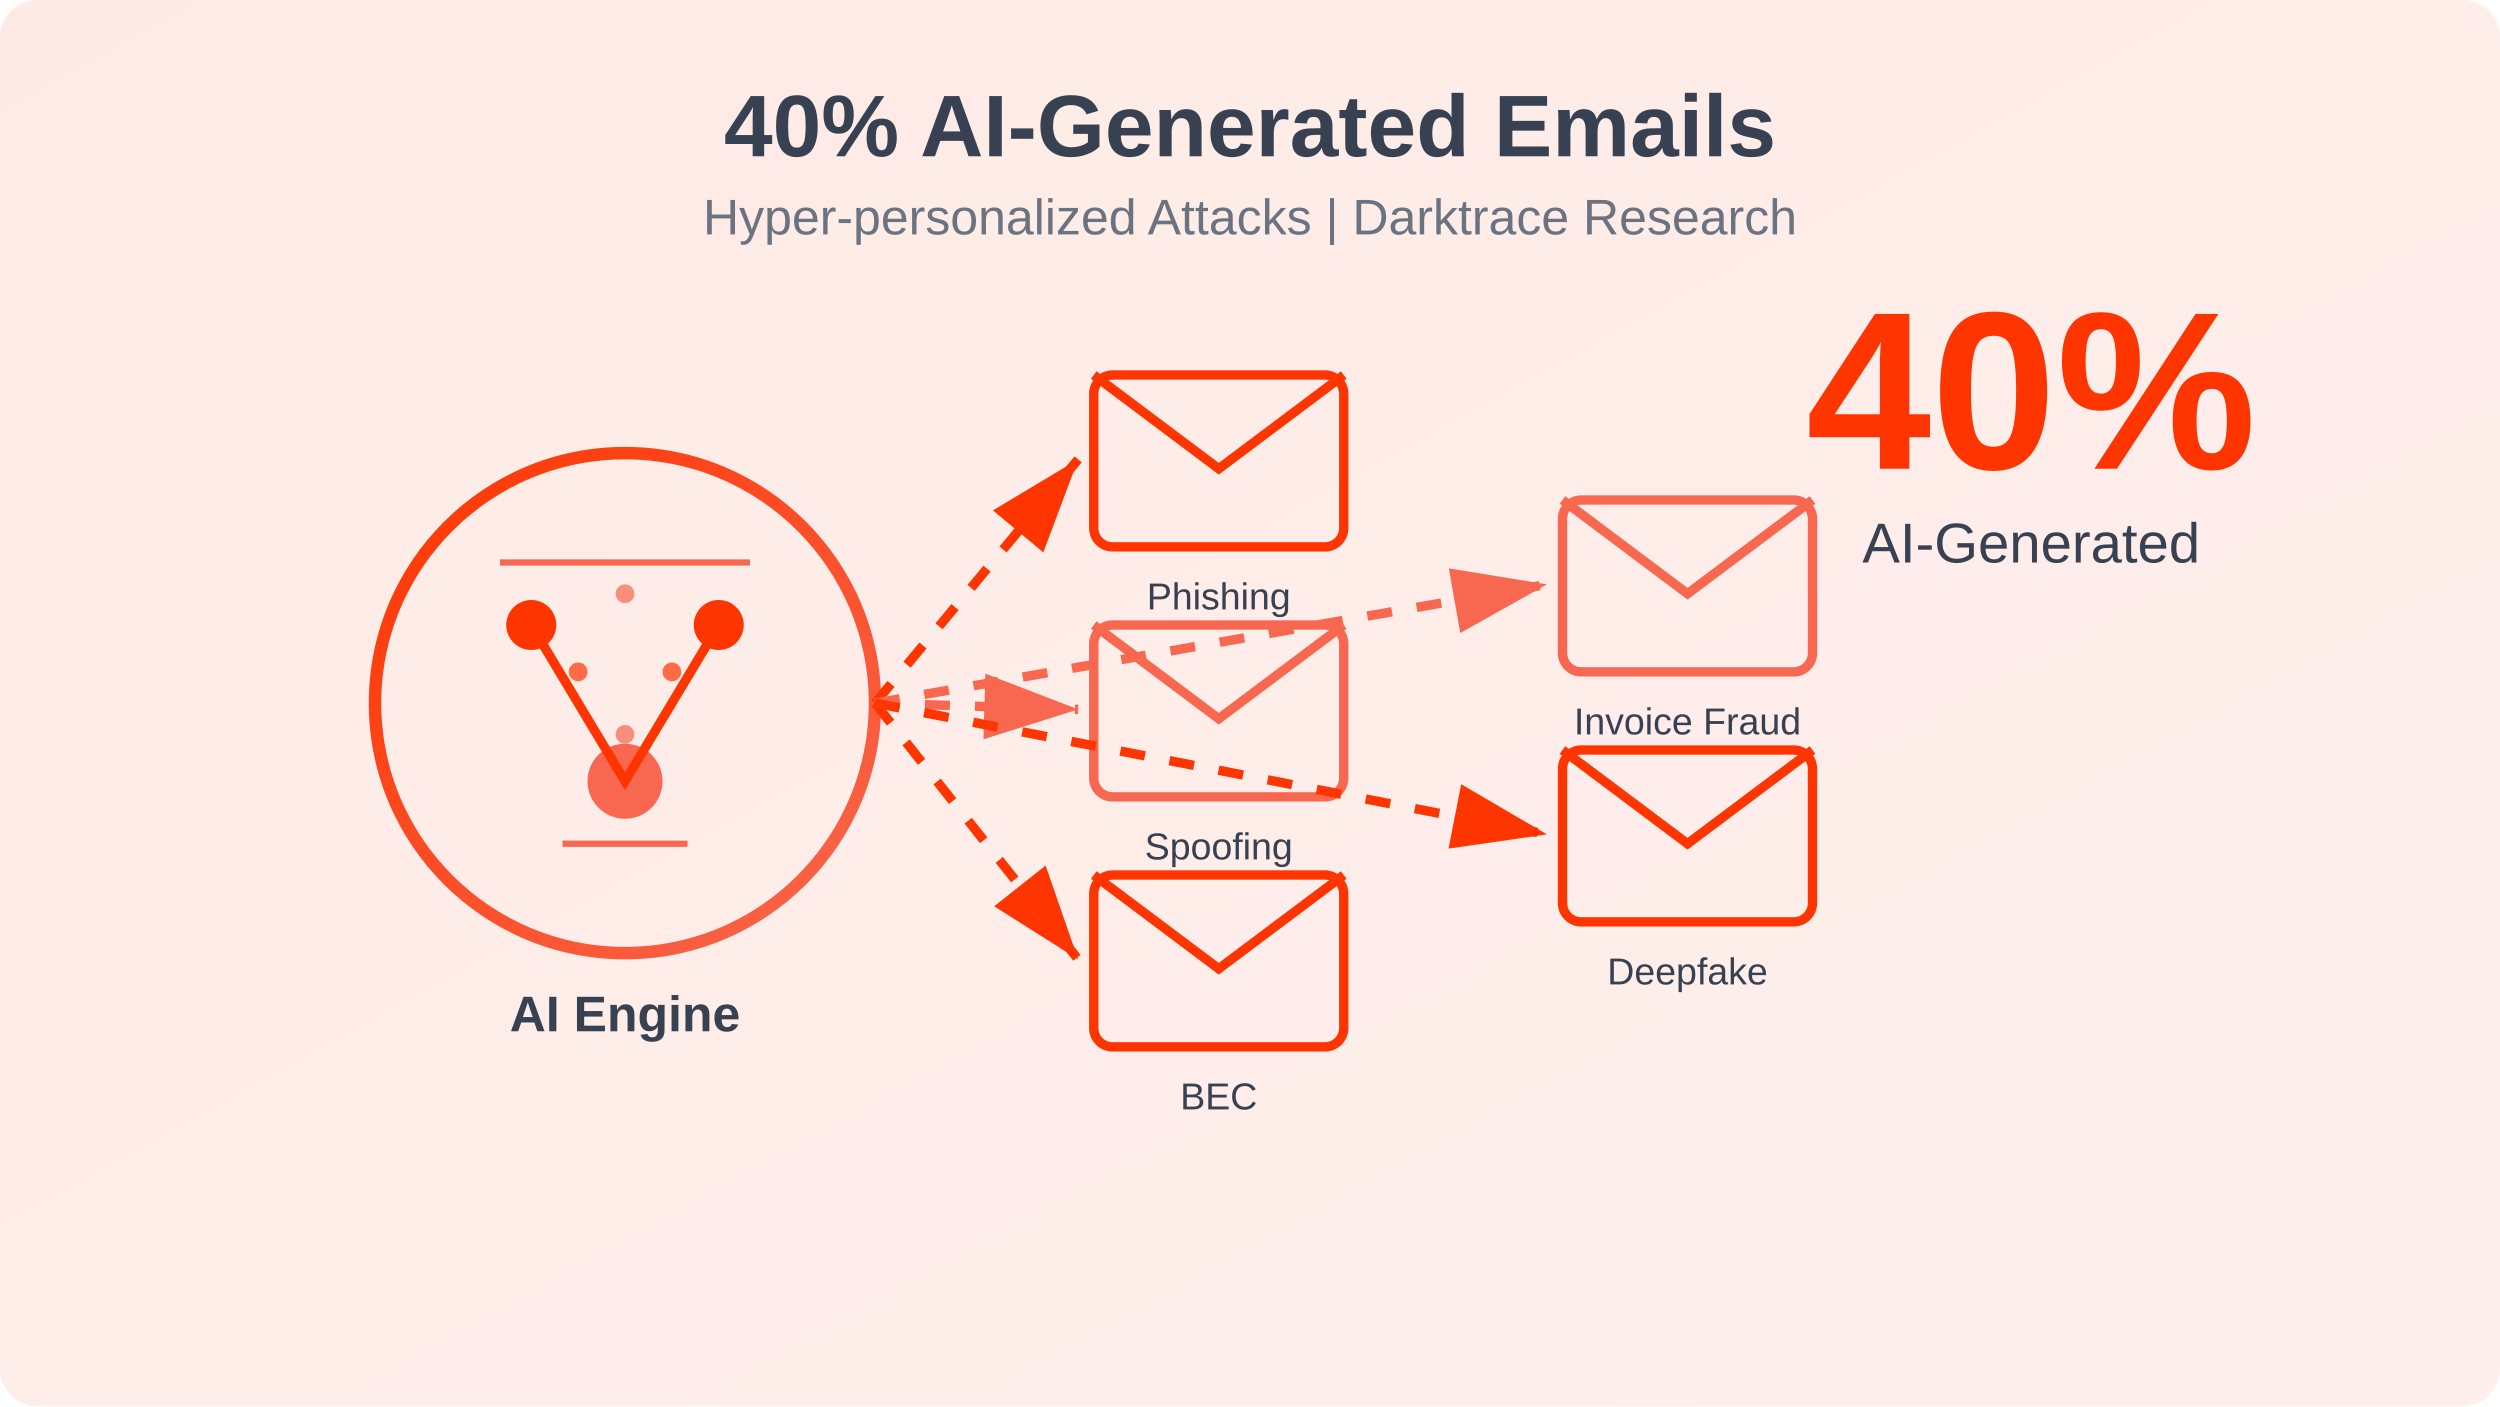
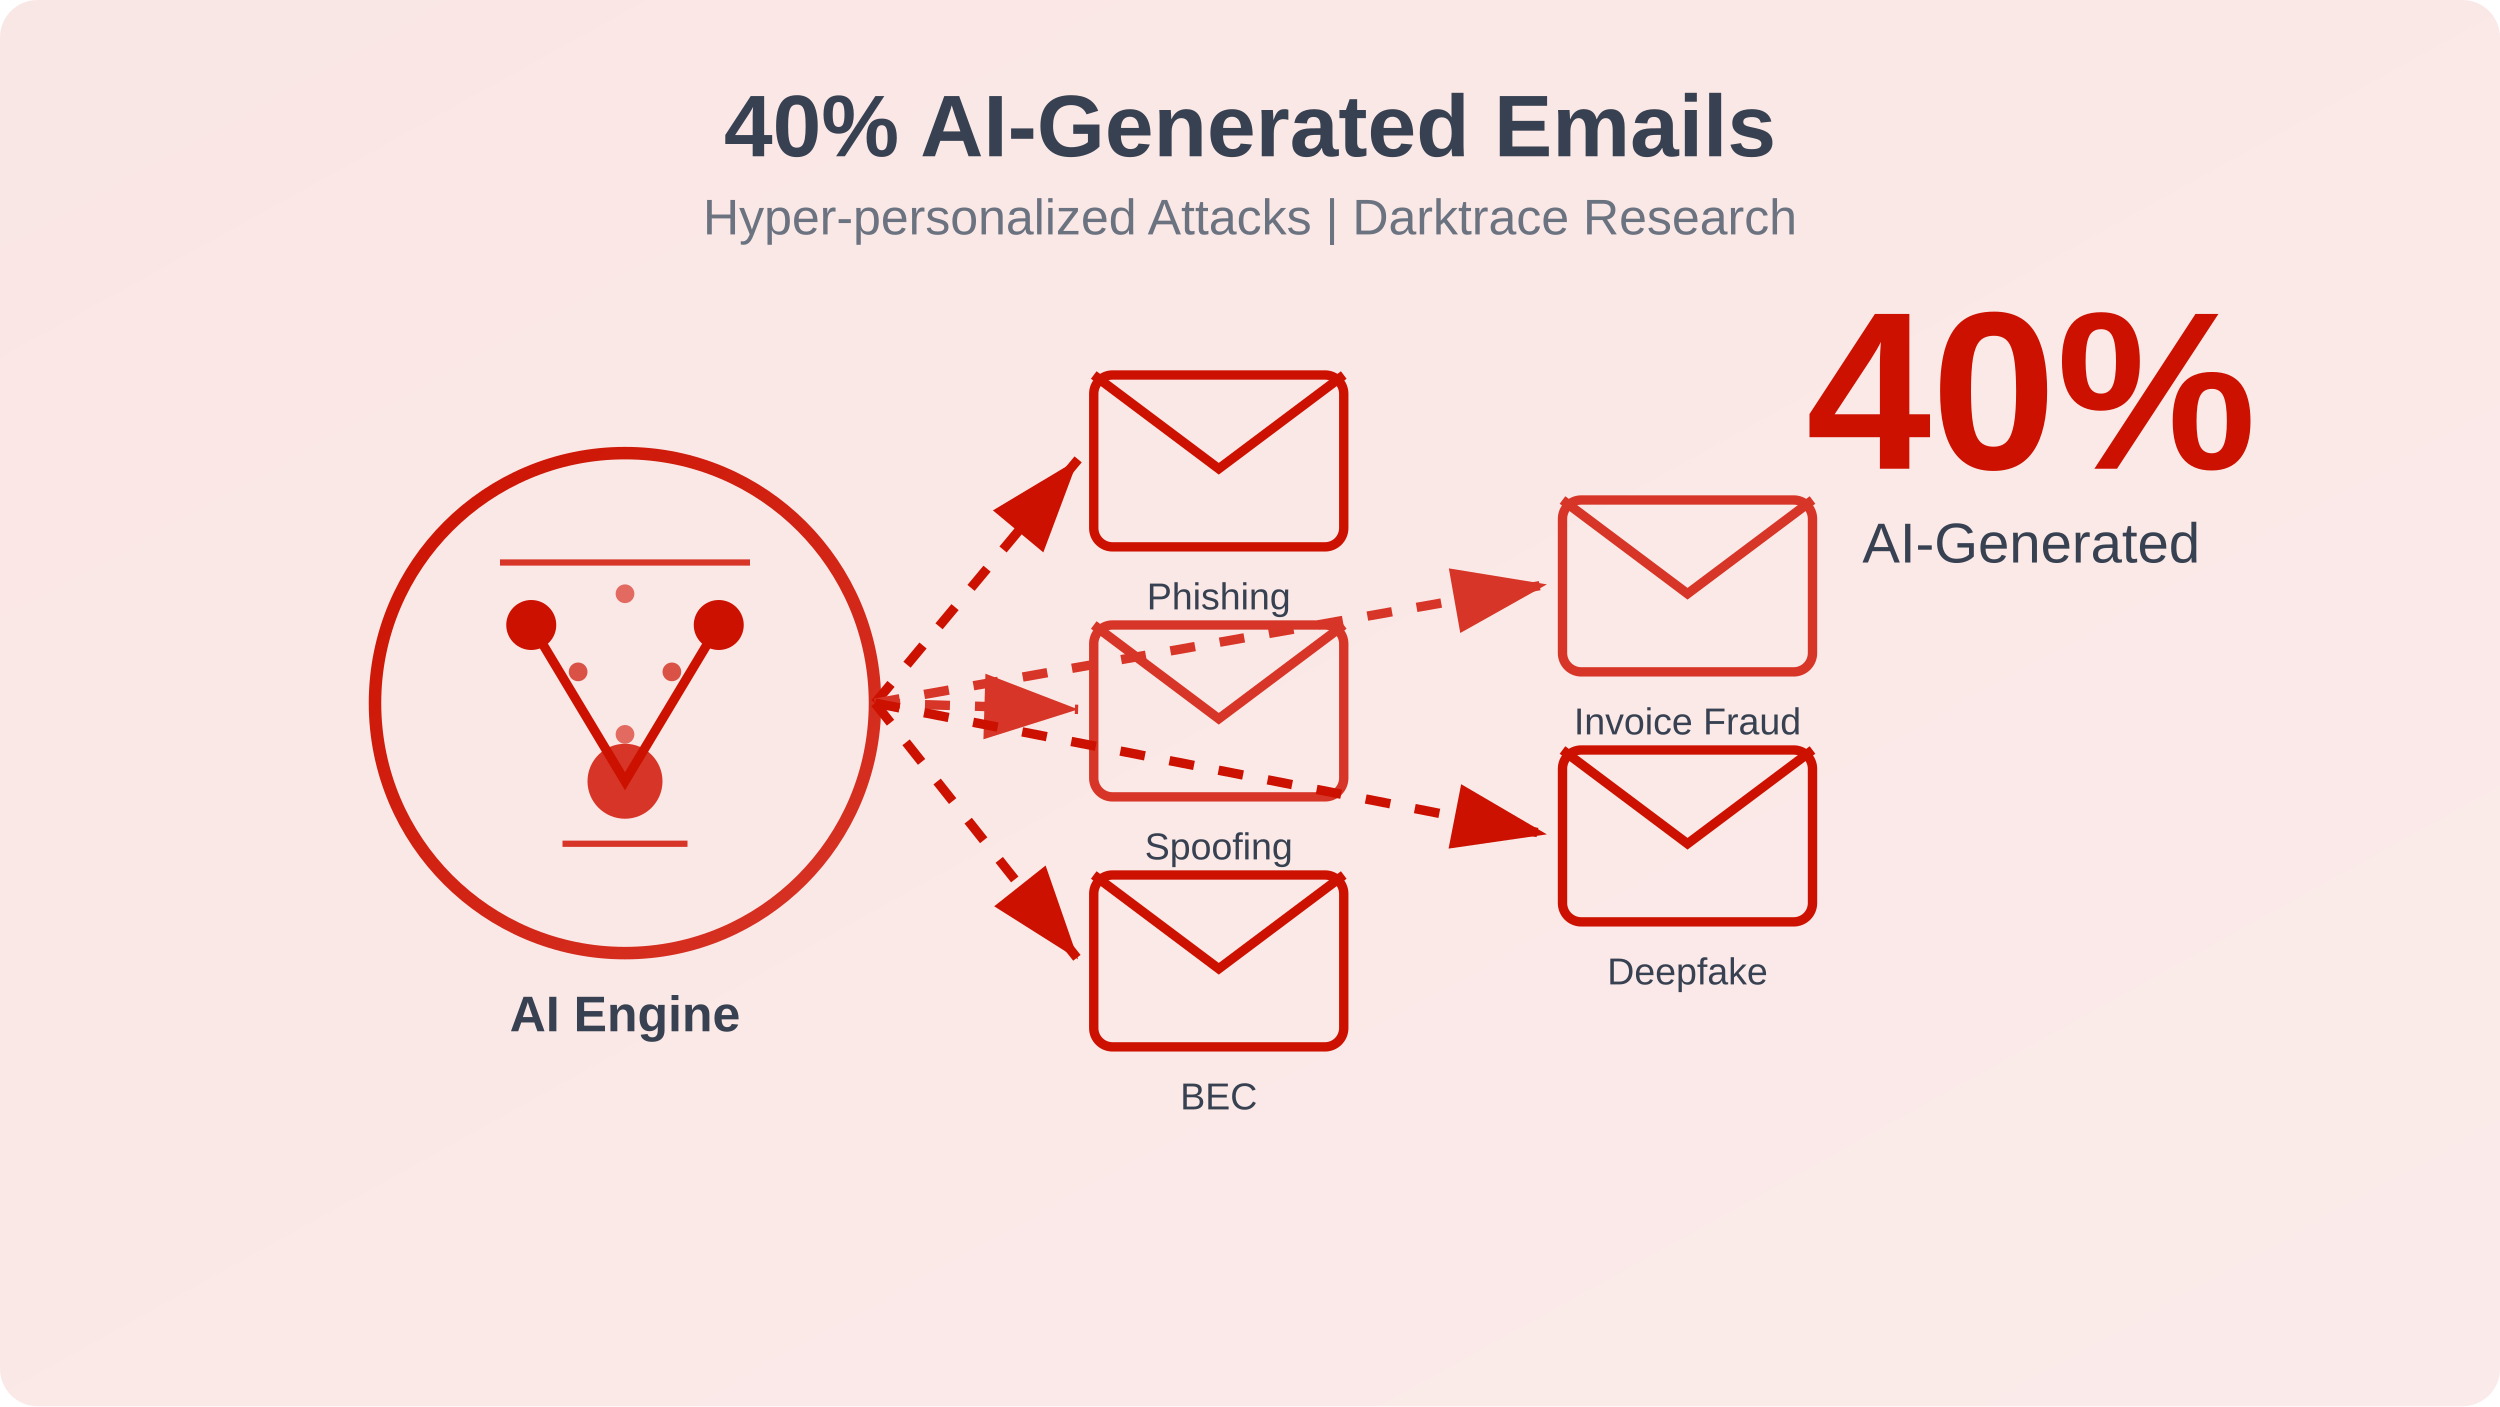
<svg xmlns="http://www.w3.org/2000/svg" width="800" height="450" viewBox="0 0 800 450" preserveAspectRatio="xMidYMid slice">
  <defs>
    <linearGradient id="bg2" x1="0%" y1="0%" x2="100%" y2="100%">
-       <stop offset="0%" style="stop-color:#FF3500;stop-opacity:0.1" />
-       <stop offset="100%" style="stop-color:#F8674F;stop-opacity:0.1" />
+       <stop offset="0%" style="stop-color:#CC1100;stop-opacity:0.1" />
+       <stop offset="100%" style="stop-color:#D73527;stop-opacity:0.1" />
    </linearGradient>
    <linearGradient id="brainGrad" x1="0%" y1="0%" x2="100%" y2="100%">
-       <stop offset="0%" style="stop-color:#FF3500" />
-       <stop offset="100%" style="stop-color:#F8674F" />
+       <stop offset="0%" style="stop-color:#CC1100" />
+       <stop offset="100%" style="stop-color:#D73527" />
    </linearGradient>
  </defs>
  <rect width="800" height="450" fill="url(#bg2)" rx="12" />
  <circle cx="200" cy="225" r="80" fill="none" stroke="url(#brainGrad)" stroke-width="4" />
-   <circle cx="170" cy="200" r="8" fill="#FF3500" />
-   <circle cx="230" cy="200" r="8" fill="#FF3500" />
-   <circle cx="200" cy="250" r="12" fill="#F8674F" />
-   <path d="M170 200 L200 250 L230 200" stroke="#FF3500" stroke-width="3" fill="none" />
-   <path d="M160 180 L240 180 M180 270 L220 270" stroke="#F8674F" stroke-width="2" fill="none" />
-   <circle cx="185" cy="215" r="3" fill="#FF3500" opacity="0.7" />
-   <circle cx="215" cy="215" r="3" fill="#FF3500" opacity="0.7" />
-   <circle cx="200" cy="190" r="3" fill="#F8674F" opacity="0.7" />
-   <circle cx="200" cy="235" r="3" fill="#F8674F" opacity="0.7" />
-   <rect x="350" y="120" width="80" height="55" fill="none" stroke="#FF3500" stroke-width="3" rx="6" />
-   <path d="M350 120 L390 150 L430 120" stroke="#FF3500" stroke-width="3" fill="none" />
+   <circle cx="170" cy="200" r="8" fill="#CC1100" />
+   <circle cx="230" cy="200" r="8" fill="#CC1100" />
+   <circle cx="200" cy="250" r="12" fill="#D73527" />
+   <path d="M170 200 L200 250 L230 200" stroke="#CC1100" stroke-width="3" fill="none" />
+   <path d="M160 180 L240 180 M180 270 L220 270" stroke="#D73527" stroke-width="2" fill="none" />
+   <circle cx="185" cy="215" r="3" fill="#CC1100" opacity="0.7" />
+   <circle cx="215" cy="215" r="3" fill="#CC1100" opacity="0.7" />
+   <circle cx="200" cy="190" r="3" fill="#D73527" opacity="0.7" />
+   <circle cx="200" cy="235" r="3" fill="#D73527" opacity="0.7" />
+   <rect x="350" y="120" width="80" height="55" fill="none" stroke="#CC1100" stroke-width="3" rx="6" />
+   <path d="M350 120 L390 150 L430 120" stroke="#CC1100" stroke-width="3" fill="none" />
  <text x="390" y="195" text-anchor="middle" fill="#374151" font-family="Arial, sans-serif" font-size="12">Phishing</text>
-   <rect x="350" y="200" width="80" height="55" fill="none" stroke="#F8674F" stroke-width="3" rx="6" />
-   <path d="M350 200 L390 230 L430 200" stroke="#F8674F" stroke-width="3" fill="none" />
+   <rect x="350" y="200" width="80" height="55" fill="none" stroke="#D73527" stroke-width="3" rx="6" />
+   <path d="M350 200 L390 230 L430 200" stroke="#D73527" stroke-width="3" fill="none" />
  <text x="390" y="275" text-anchor="middle" fill="#374151" font-family="Arial, sans-serif" font-size="12">Spoofing</text>
-   <rect x="350" y="280" width="80" height="55" fill="none" stroke="#FF3500" stroke-width="3" rx="6" />
-   <path d="M350 280 L390 310 L430 280" stroke="#FF3500" stroke-width="3" fill="none" />
+   <rect x="350" y="280" width="80" height="55" fill="none" stroke="#CC1100" stroke-width="3" rx="6" />
+   <path d="M350 280 L390 310 L430 280" stroke="#CC1100" stroke-width="3" fill="none" />
  <text x="390" y="355" text-anchor="middle" fill="#374151" font-family="Arial, sans-serif" font-size="12">BEC</text>
-   <rect x="500" y="160" width="80" height="55" fill="none" stroke="#F8674F" stroke-width="3" rx="6" />
-   <path d="M500 160 L540 190 L580 160" stroke="#F8674F" stroke-width="3" fill="none" />
+   <rect x="500" y="160" width="80" height="55" fill="none" stroke="#D73527" stroke-width="3" rx="6" />
+   <path d="M500 160 L540 190 L580 160" stroke="#D73527" stroke-width="3" fill="none" />
  <text x="540" y="235" text-anchor="middle" fill="#374151" font-family="Arial, sans-serif" font-size="12">Invoice Fraud</text>
-   <rect x="500" y="240" width="80" height="55" fill="none" stroke="#FF3500" stroke-width="3" rx="6" />
-   <path d="M500 240 L540 270 L580 240" stroke="#FF3500" stroke-width="3" fill="none" />
+   <rect x="500" y="240" width="80" height="55" fill="none" stroke="#CC1100" stroke-width="3" rx="6" />
+   <path d="M500 240 L540 270 L580 240" stroke="#CC1100" stroke-width="3" fill="none" />
  <text x="540" y="315" text-anchor="middle" fill="#374151" font-family="Arial, sans-serif" font-size="12">Deepfake</text>
-   <path d="M280 225 L345 147" stroke="#FF3500" stroke-width="3" fill="none" stroke-dasharray="8,8" marker-end="url(#arrowhead)" />
-   <path d="M280 225 L345 227" stroke="#F8674F" stroke-width="3" fill="none" stroke-dasharray="8,8" marker-end="url(#arrowhead2)" />
-   <path d="M280 225 L345 307" stroke="#FF3500" stroke-width="3" fill="none" stroke-dasharray="8,8" marker-end="url(#arrowhead)" />
-   <path d="M280 225 L495 187" stroke="#F8674F" stroke-width="3" fill="none" stroke-dasharray="8,8" marker-end="url(#arrowhead2)" />
-   <path d="M280 225 L495 267" stroke="#FF3500" stroke-width="3" fill="none" stroke-dasharray="8,8" marker-end="url(#arrowhead)" />
+   <path d="M280 225 L345 147" stroke="#CC1100" stroke-width="3" fill="none" stroke-dasharray="8,8" marker-end="url(#arrowhead)" />
+   <path d="M280 225 L345 227" stroke="#D73527" stroke-width="3" fill="none" stroke-dasharray="8,8" marker-end="url(#arrowhead2)" />
+   <path d="M280 225 L345 307" stroke="#CC1100" stroke-width="3" fill="none" stroke-dasharray="8,8" marker-end="url(#arrowhead)" />
+   <path d="M280 225 L495 187" stroke="#D73527" stroke-width="3" fill="none" stroke-dasharray="8,8" marker-end="url(#arrowhead2)" />
+   <path d="M280 225 L495 267" stroke="#CC1100" stroke-width="3" fill="none" stroke-dasharray="8,8" marker-end="url(#arrowhead)" />
  <defs>
    <marker id="arrowhead" markerWidth="10" markerHeight="7" refX="10" refY="3.5" orient="auto">
-       <polygon points="0 0, 10 3.5, 0 7" fill="#FF3500" />
+       <polygon points="0 0, 10 3.5, 0 7" fill="#CC1100" />
    </marker>
    <marker id="arrowhead2" markerWidth="10" markerHeight="7" refX="10" refY="3.5" orient="auto">
-       <polygon points="0 0, 10 3.5, 0 7" fill="#F8674F" />
+       <polygon points="0 0, 10 3.5, 0 7" fill="#D73527" />
    </marker>
  </defs>
  <text x="400" y="50" text-anchor="middle" fill="#374151" font-family="Arial, sans-serif" font-size="28" font-weight="bold">40% AI-Generated Emails</text>
  <text x="400" y="75" text-anchor="middle" fill="#6B7280" font-family="Arial, sans-serif" font-size="16">Hyper-personalized Attacks | Darktrace Research</text>
-   <text x="650" y="150" text-anchor="middle" fill="#FF3500" font-family="Arial, sans-serif" font-size="72" font-weight="bold">40%</text>
+   <text x="650" y="150" text-anchor="middle" fill="#CC1100" font-family="Arial, sans-serif" font-size="72" font-weight="bold">40%</text>
  <text x="650" y="180" text-anchor="middle" fill="#374151" font-family="Arial, sans-serif" font-size="18">AI-Generated</text>
  <text x="200" y="330" text-anchor="middle" fill="#374151" font-family="Arial, sans-serif" font-size="16" font-weight="bold">AI Engine</text>
</svg>
